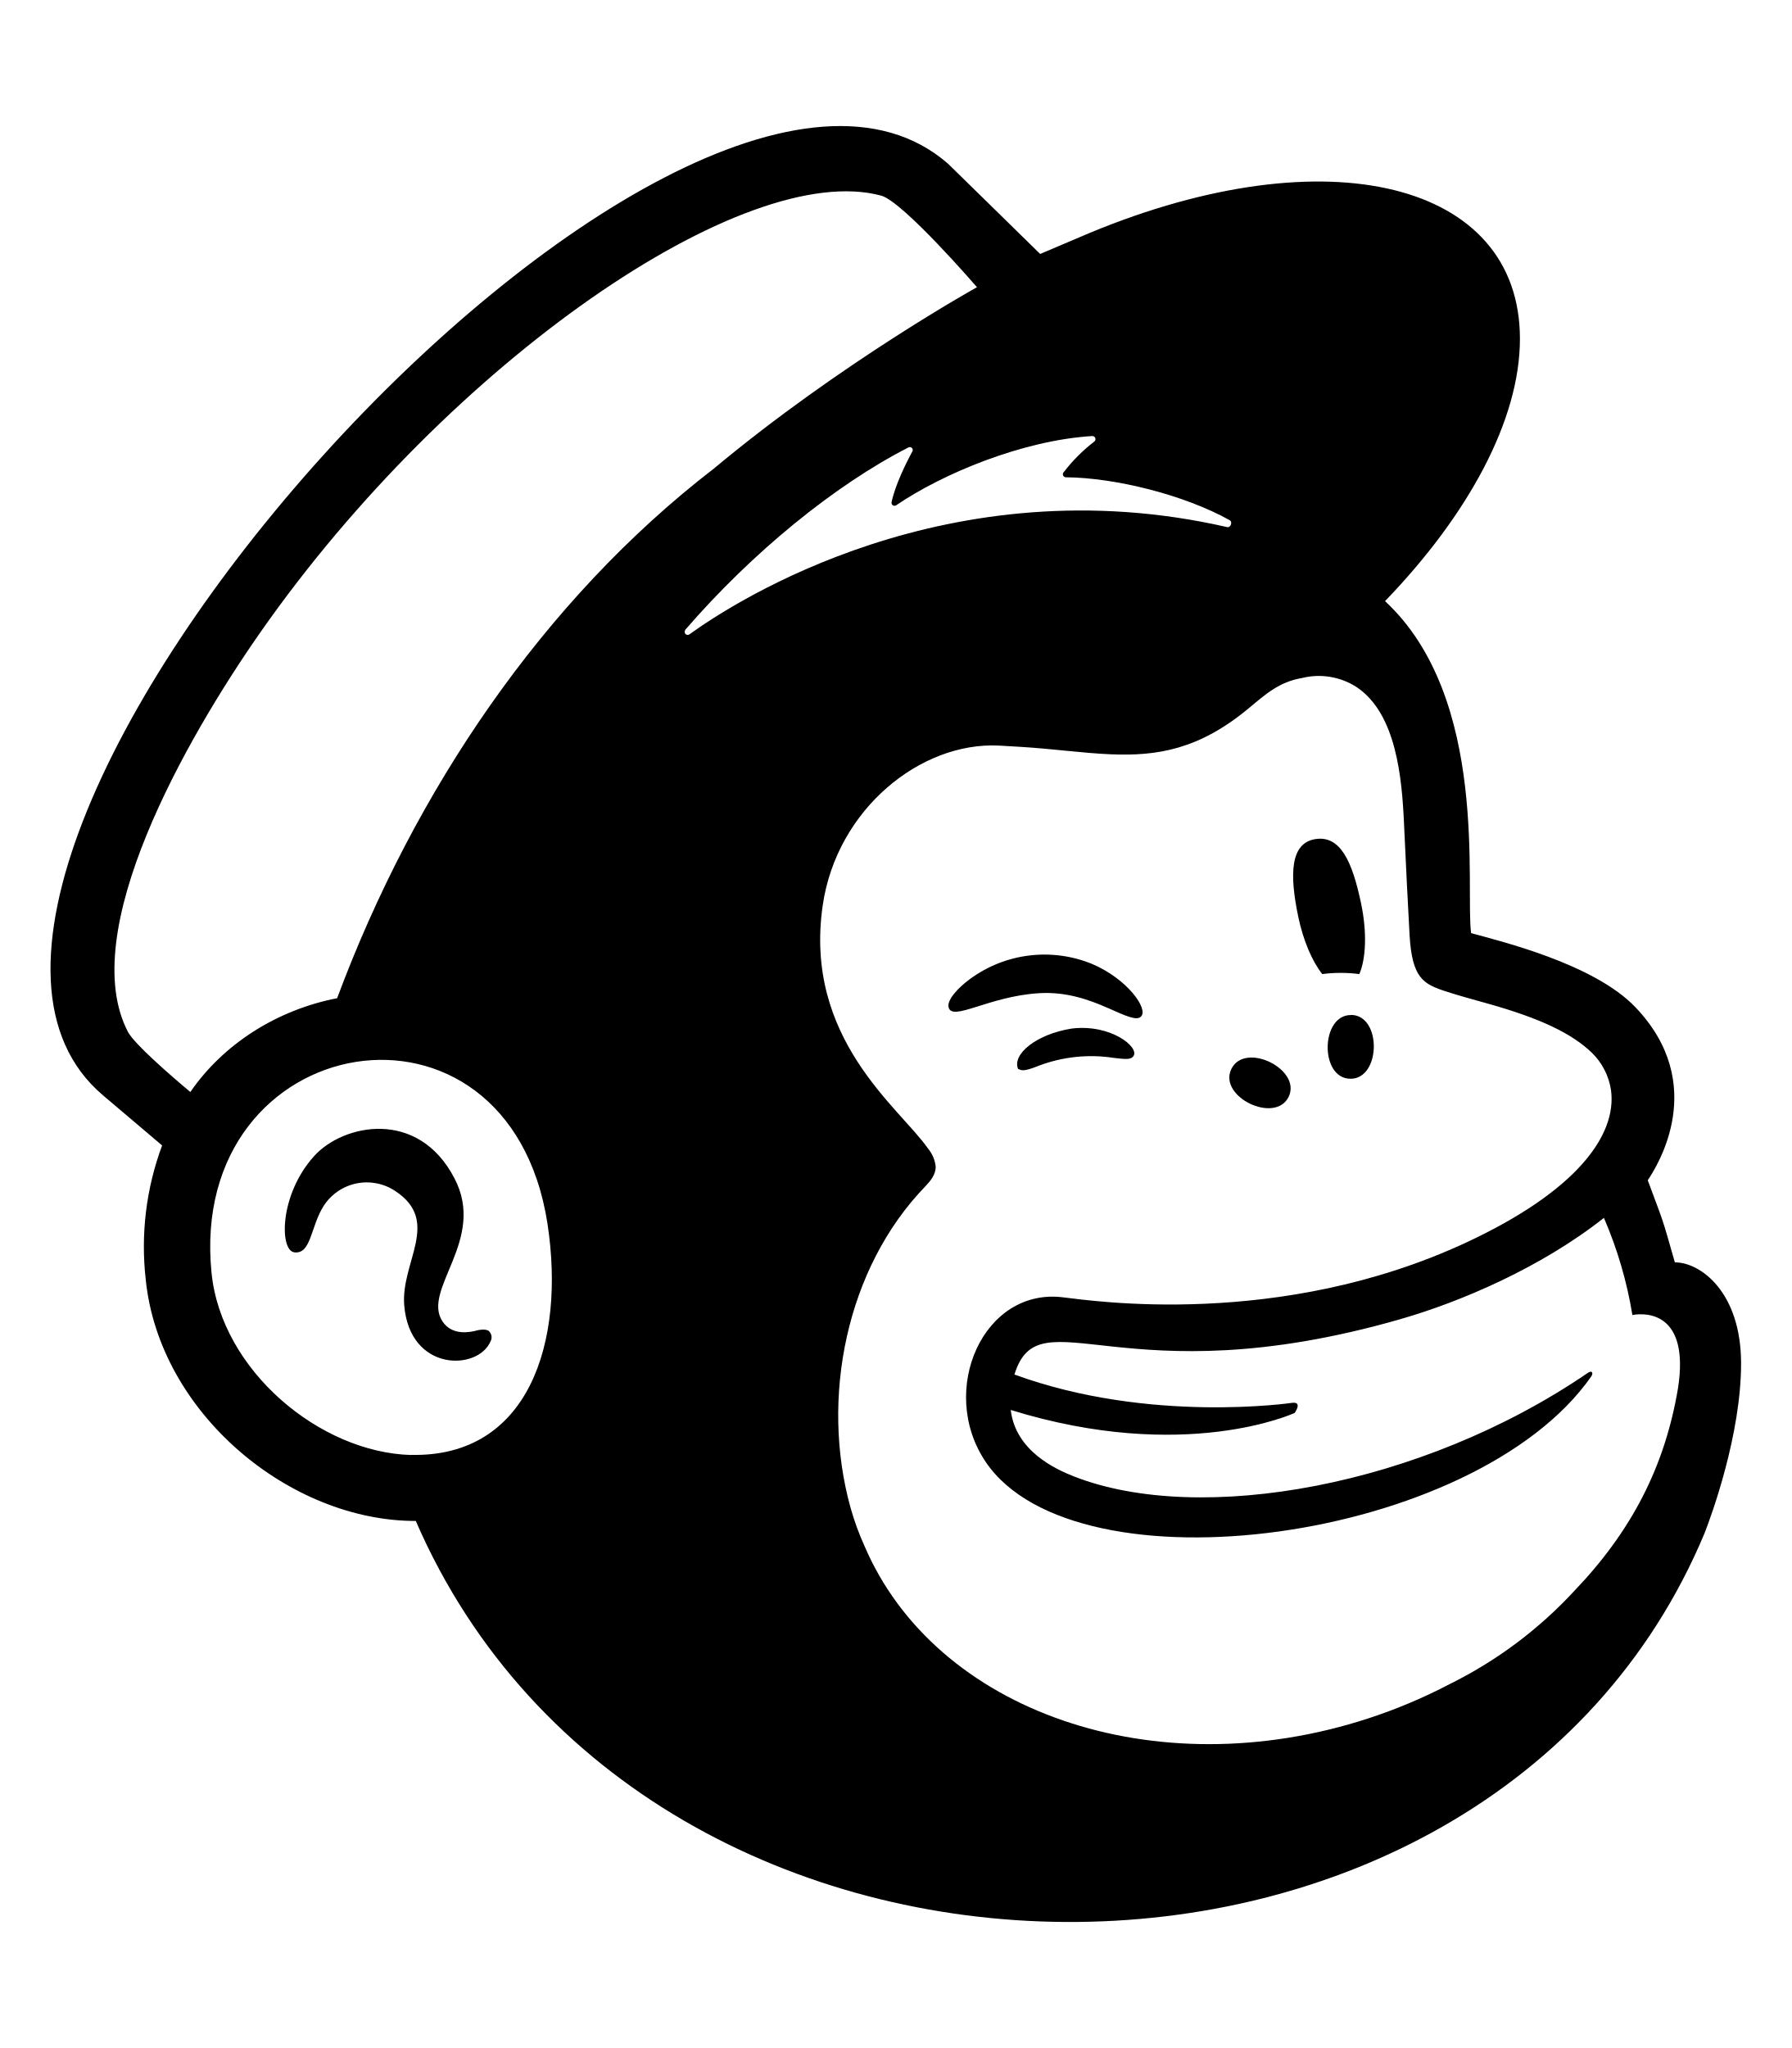
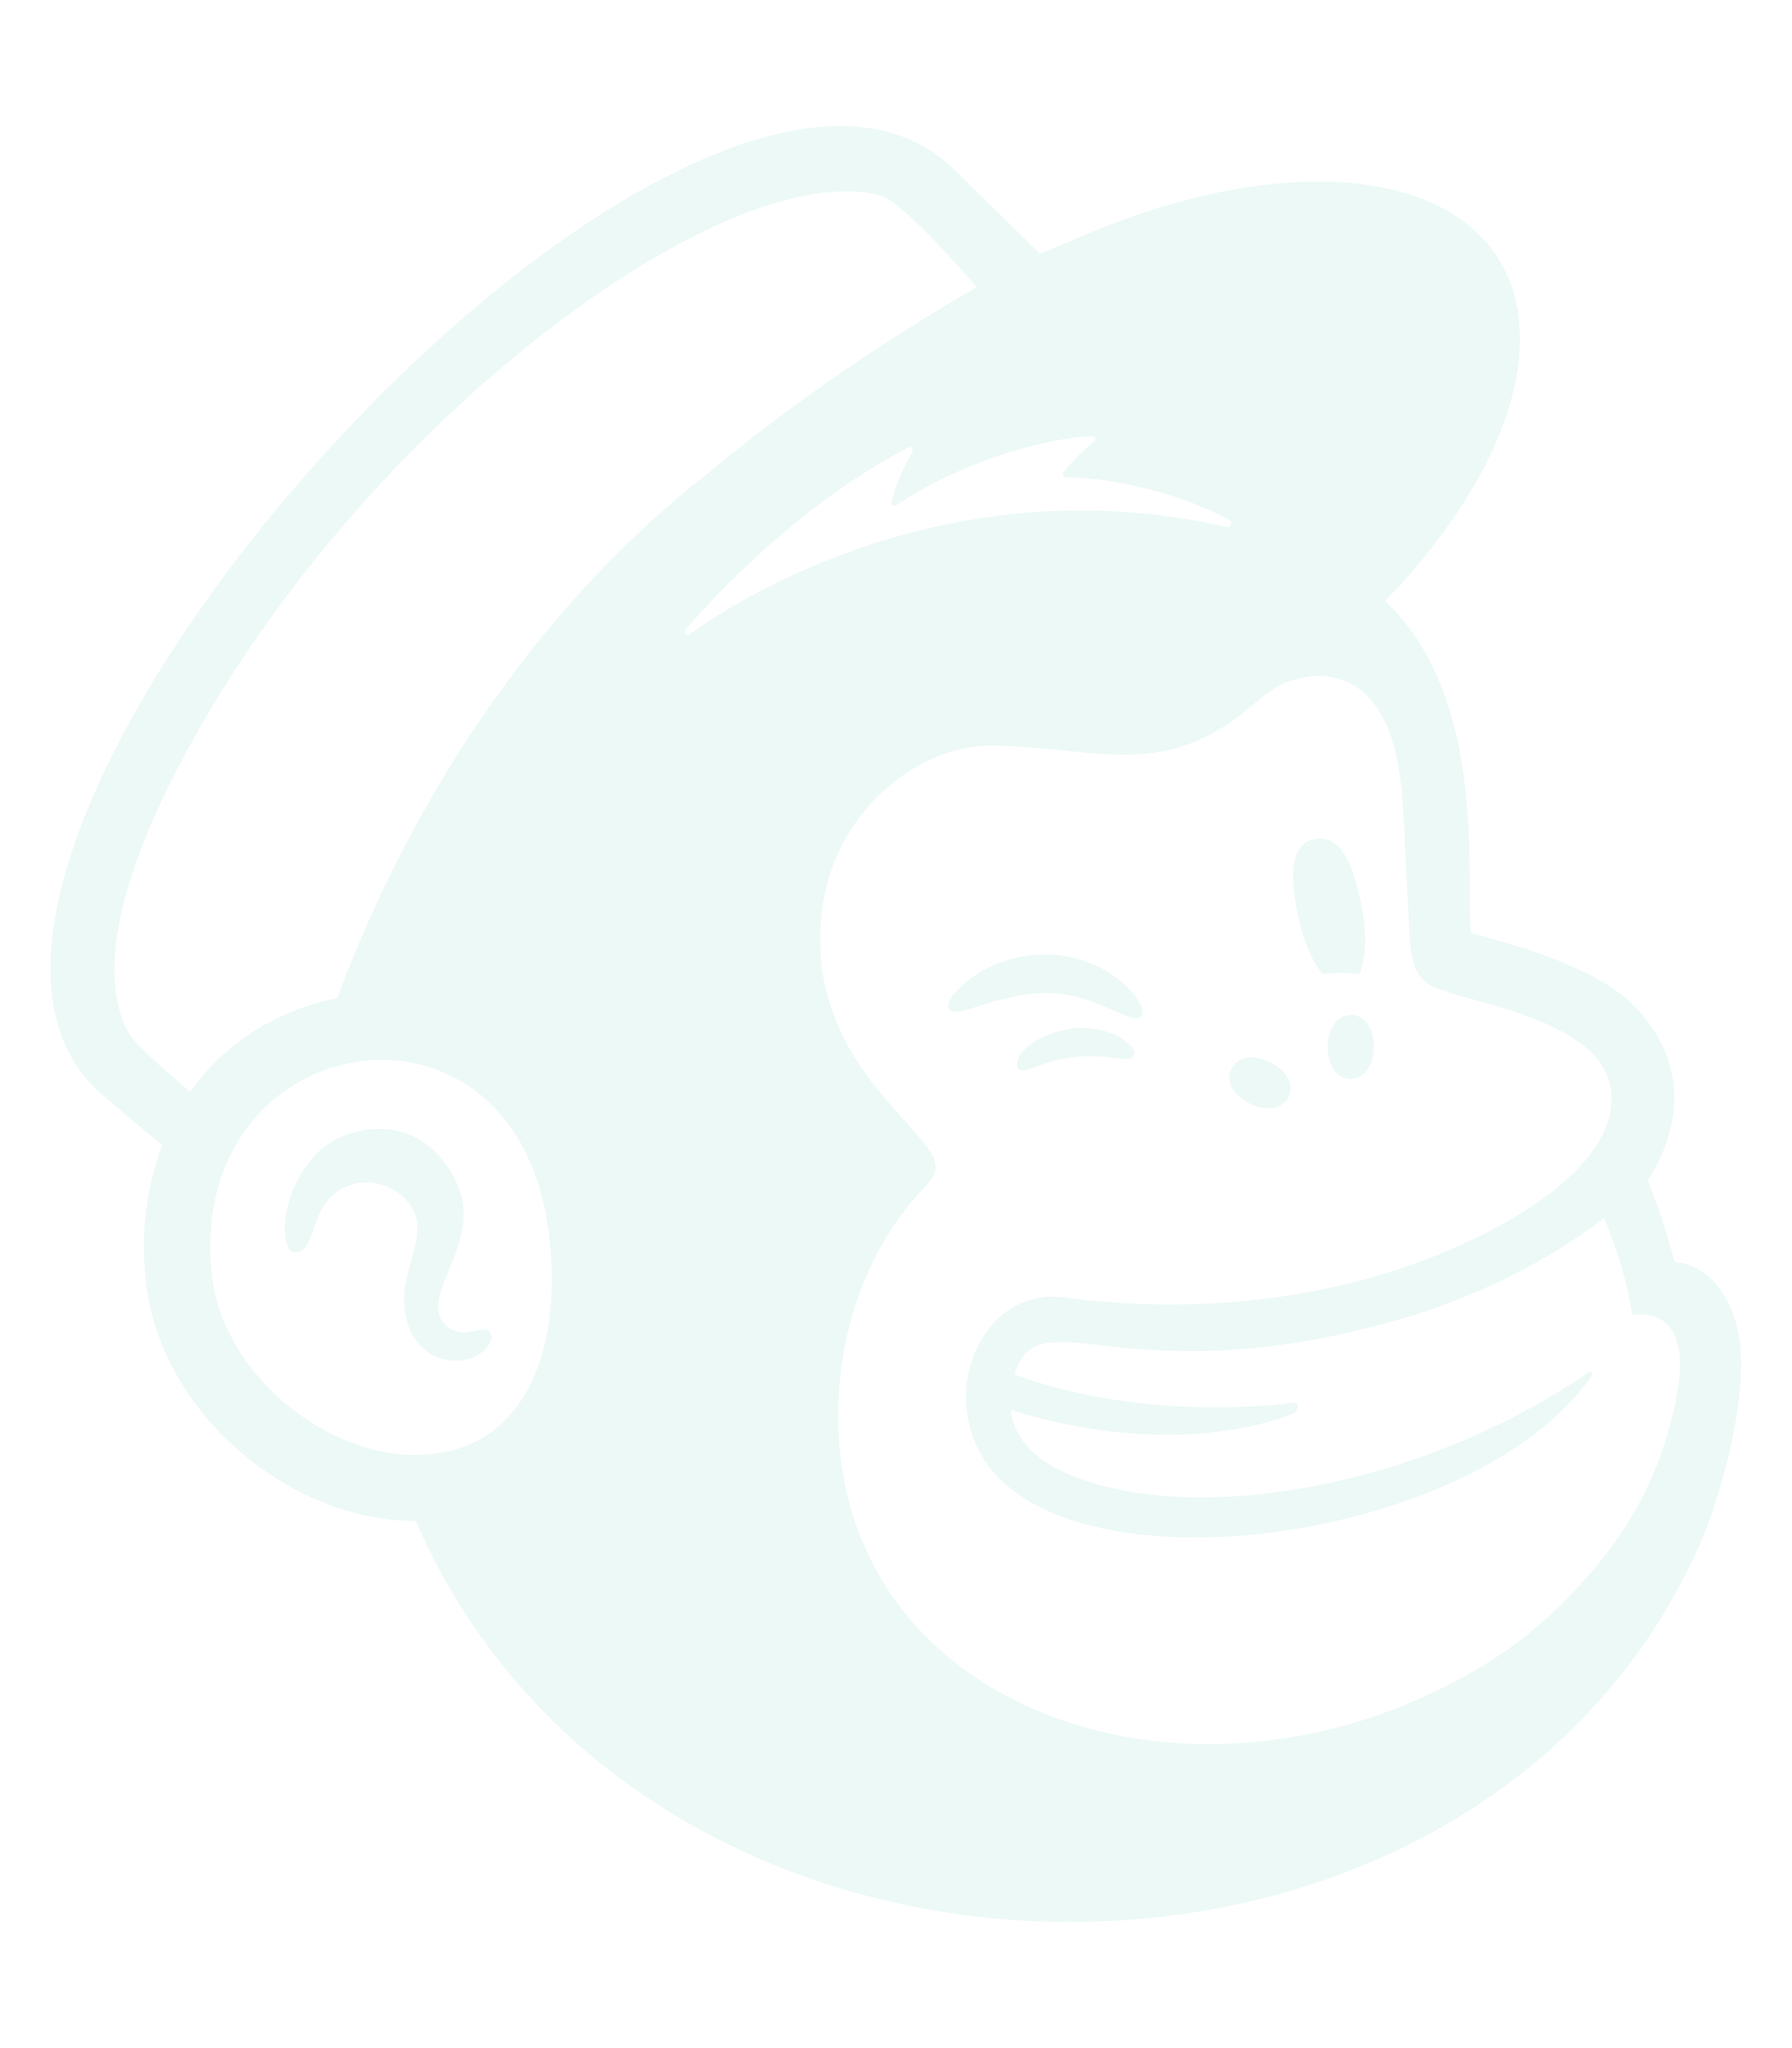
<svg xmlns="http://www.w3.org/2000/svg" aria-hidden="true" focusable="false" data-prefix="fab" data-icon="mailchimp" class="svg-inline--fa fa-mailchimp fa-w-14" role="img" viewBox="0 0 448 512">
-   <path fill="currentColor" d="M330.61 243.52a36.15 36.15 0 0 1 9.3 0c1.66-3.83 1.95-10.43.45-17.61-2.23-10.67-5.25-17.14-11.48-16.13s-6.47 8.74-4.24 19.42c1.26 6 3.49 11.14 6 14.32zM277.05 252c4.47 2 7.2 3.26 8.28 2.13 1.89-1.94-3.48-9.39-12.12-13.09a31.44 31.44 0 0 0-30.61 3.68c-3 2.18-5.81 5.22-5.41 7.06.85 3.74 10-2.71 22.6-3.48 7-.44 12.8 1.75 17.26 3.71zm-9 5.13c-9.07 1.42-15 6.53-13.47 10.1.9.34 1.17.81 5.21-.81a37 37 0 0 1 18.72-1.95c2.92.34 4.31.52 4.94-.49 1.46-2.22-5.71-8-15.39-6.85zm54.17 17.1c3.38-6.87-10.9-13.93-14.3-7s10.92 13.88 14.32 6.97zm15.66-20.47c-7.66-.13-7.95 15.8-.26 15.93s7.98-15.81.28-15.96zm-218.79 78.9c-1.32.31-6 1.45-8.47-2.35-5.2-8 11.11-20.38 3-35.77-9.1-17.47-27.82-13.54-35.05-5.54-8.71 9.6-8.72 23.54-5 24.08 4.27.57 4.08-6.47 7.38-11.63a12.83 12.83 0 0 1 17.85-3.72c11.59 7.59 1.37 17.76 2.28 28.62 1.39 16.68 18.42 16.37 21.58 9a2.08 2.08 0 0 0-.2-2.33c.03.89.68-1.3-3.35-.39zm299.72-17.07c-3.35-11.73-2.57-9.22-6.78-20.52 2.45-3.67 15.29-24-3.07-43.25-10.4-10.92-33.9-16.54-41.1-18.54-1.5-11.39 4.65-58.7-21.52-83 20.79-21.55 33.76-45.29 33.73-65.65-.06-39.16-48.15-51-107.42-26.47l-12.55 5.33c-.06-.05-22.71-22.27-23.05-22.57C169.5-18-41.77 216.81 25.78 273.85l14.76 12.51a72.49 72.49 0 0 0-4.1 33.5c3.36 33.4 36 60.42 67.53 60.38 57.73 133.06 267.9 133.28 322.29 3 1.74-4.47 9.11-24.61 9.11-42.38s-10.09-25.27-16.53-25.27zm-316 48.16c-22.82-.61-47.46-21.15-49.91-45.51-6.17-61.31 74.26-75.27 84-12.33 4.54 29.64-4.67 58.49-34.12 57.81zM84.3 249.55C69.14 252.5 55.78 261.09 47.6 273c-4.88-4.07-14-12-15.59-15-13.01-24.85 14.24-73 33.3-100.21C112.42 90.56 186.19 39.68 220.36 48.91c5.55 1.57 23.94 22.89 23.94 22.89s-34.15 18.94-65.8 45.35c-42.66 32.85-74.89 80.59-94.2 132.4zM323.18 350.7s-35.74 5.3-69.51-7.07c6.21-20.16 27 6.1 96.4-13.81 15.29-4.38 35.37-13 51-25.35a102.85 102.85 0 0 1 7.12 24.28c3.66-.66 14.25-.52 11.44 18.1-3.29 19.87-11.73 36-25.93 50.84A106.86 106.86 0 0 1 362.55 421a132.45 132.45 0 0 1-20.34 8.58c-53.51 17.48-108.3-1.74-126-43a66.33 66.33 0 0 1-3.55-9.74c-7.53-27.2-1.14-59.83 18.84-80.37 1.23-1.31 2.48-2.85 2.48-4.79a8.45 8.45 0 0 0-1.92-4.54c-7-10.13-31.19-27.4-26.33-60.83 3.5-24 24.49-40.91 44.07-39.91l5 .29c8.48.5 15.89 1.59 22.88 1.88 11.69.5 22.2-1.19 34.64-11.56 4.2-3.5 7.57-6.54 13.26-7.51a17.45 17.45 0 0 1 13.6 2.24c10 6.64 11.4 22.73 11.92 34.49.29 6.72 1.1 23 1.38 27.63.63 10.67 3.43 12.17 9.11 14 3.19 1.05 6.15 1.83 10.51 3.06 13.21 3.71 21 7.48 26 12.31a16.38 16.38 0 0 1 4.74 9.29c1.56 11.37-8.82 25.4-36.31 38.16-46.71 21.68-93.68 14.45-100.48 13.68-20.15-2.71-31.63 23.32-19.55 41.15 22.64 33.41 122.4 20 151.37-21.35.69-1 .12-1.59-.73-1-41.77 28.58-97.06 38.21-128.46 26-4.77-1.85-14.73-6.44-15.94-16.67 43.6 13.49 71 .74 71 .74s2.03-2.79-.56-2.53zm-68.47-5.7zm-83.4-187.5c16.74-19.35 37.36-36.18 55.83-45.63a.73.73 0 0 1 1 1c-1.46 2.66-4.29 8.34-5.19 12.65a.75.75 0 0 0 1.16.79c11.49-7.83 31.48-16.22 49-17.3a.77.77 0 0 1 .52 1.38 41.86 41.86 0 0 0-7.71 7.74.75.75 0 0 0 .59 1.19c12.31.09 29.66 4.4 41 10.74.76.43.22 1.91-.64 1.72-69.55-15.94-123.08 18.53-134.5 26.83a.76.76 0 0 1-1-1.12z" />
+   <path fill="#ecf9f6" d="M330.61 243.52a36.15 36.15 0 0 1 9.3 0c1.66-3.83 1.95-10.43.45-17.61-2.23-10.67-5.25-17.14-11.48-16.13s-6.47 8.74-4.24 19.42c1.26 6 3.49 11.14 6 14.32zM277.05 252c4.47 2 7.2 3.26 8.28 2.13 1.89-1.94-3.48-9.39-12.12-13.09a31.44 31.44 0 0 0-30.61 3.68c-3 2.18-5.81 5.22-5.41 7.06.85 3.74 10-2.71 22.6-3.48 7-.44 12.8 1.75 17.26 3.71zm-9 5.13c-9.07 1.42-15 6.53-13.47 10.1.9.34 1.17.81 5.21-.81a37 37 0 0 1 18.72-1.95c2.92.34 4.31.52 4.94-.49 1.46-2.22-5.71-8-15.39-6.85zm54.17 17.1c3.38-6.87-10.9-13.93-14.3-7s10.92 13.88 14.32 6.97zm15.66-20.47c-7.66-.13-7.95 15.8-.26 15.93s7.98-15.81.28-15.96zm-218.79 78.9c-1.32.31-6 1.45-8.47-2.35-5.2-8 11.11-20.38 3-35.77-9.1-17.47-27.82-13.54-35.05-5.54-8.71 9.6-8.72 23.54-5 24.08 4.27.57 4.08-6.47 7.38-11.63a12.83 12.83 0 0 1 17.85-3.72c11.59 7.59 1.37 17.76 2.28 28.62 1.39 16.68 18.42 16.37 21.58 9a2.08 2.08 0 0 0-.2-2.33c.03.89.68-1.3-3.35-.39zm299.72-17.07c-3.35-11.73-2.57-9.22-6.78-20.52 2.45-3.67 15.29-24-3.07-43.25-10.4-10.92-33.9-16.54-41.1-18.54-1.5-11.39 4.65-58.7-21.52-83 20.79-21.55 33.76-45.29 33.73-65.65-.06-39.16-48.15-51-107.42-26.47l-12.55 5.33c-.06-.05-22.71-22.27-23.05-22.57C169.5-18-41.77 216.81 25.78 273.85l14.76 12.51a72.49 72.49 0 0 0-4.1 33.5c3.36 33.4 36 60.42 67.53 60.38 57.73 133.06 267.9 133.28 322.29 3 1.74-4.47 9.11-24.61 9.11-42.38s-10.09-25.27-16.53-25.27zm-316 48.16c-22.82-.61-47.46-21.15-49.91-45.51-6.17-61.31 74.26-75.27 84-12.33 4.54 29.64-4.67 58.49-34.12 57.81zM84.3 249.55C69.14 252.5 55.78 261.09 47.6 273c-4.88-4.07-14-12-15.59-15-13.01-24.85 14.24-73 33.3-100.21C112.42 90.56 186.19 39.68 220.36 48.91c5.55 1.57 23.94 22.89 23.94 22.89s-34.15 18.94-65.8 45.35c-42.66 32.85-74.89 80.59-94.2 132.4zM323.18 350.7s-35.74 5.3-69.51-7.07c6.21-20.16 27 6.1 96.4-13.81 15.29-4.38 35.37-13 51-25.35a102.85 102.85 0 0 1 7.12 24.28c3.66-.66 14.25-.52 11.44 18.1-3.29 19.87-11.73 36-25.93 50.84A106.86 106.86 0 0 1 362.55 421a132.45 132.45 0 0 1-20.34 8.58c-53.51 17.48-108.3-1.74-126-43a66.33 66.33 0 0 1-3.55-9.74c-7.53-27.2-1.14-59.83 18.84-80.37 1.23-1.31 2.48-2.85 2.48-4.79a8.45 8.45 0 0 0-1.92-4.54c-7-10.13-31.19-27.4-26.33-60.83 3.5-24 24.49-40.91 44.07-39.91l5 .29c8.48.5 15.89 1.59 22.88 1.88 11.69.5 22.2-1.19 34.64-11.56 4.2-3.5 7.57-6.54 13.26-7.51a17.45 17.45 0 0 1 13.6 2.24c10 6.64 11.4 22.73 11.92 34.49.29 6.72 1.1 23 1.38 27.63.63 10.67 3.43 12.17 9.11 14 3.19 1.05 6.15 1.83 10.51 3.06 13.21 3.71 21 7.48 26 12.31a16.38 16.38 0 0 1 4.74 9.29c1.56 11.37-8.82 25.4-36.31 38.16-46.71 21.68-93.68 14.45-100.48 13.68-20.15-2.71-31.63 23.32-19.55 41.15 22.64 33.41 122.4 20 151.37-21.35.69-1 .12-1.59-.73-1-41.77 28.58-97.06 38.21-128.46 26-4.77-1.85-14.73-6.44-15.94-16.67 43.6 13.49 71 .74 71 .74s2.03-2.79-.56-2.53zm-68.47-5.7zm-83.4-187.5c16.74-19.35 37.36-36.18 55.83-45.63a.73.73 0 0 1 1 1c-1.46 2.66-4.29 8.34-5.19 12.65a.75.75 0 0 0 1.16.79c11.49-7.83 31.48-16.22 49-17.3a.77.77 0 0 1 .52 1.38 41.86 41.86 0 0 0-7.71 7.74.75.75 0 0 0 .59 1.19c12.31.09 29.66 4.4 41 10.74.76.43.22 1.91-.64 1.72-69.55-15.94-123.08 18.53-134.5 26.83a.76.76 0 0 1-1-1.12z" />
</svg>
